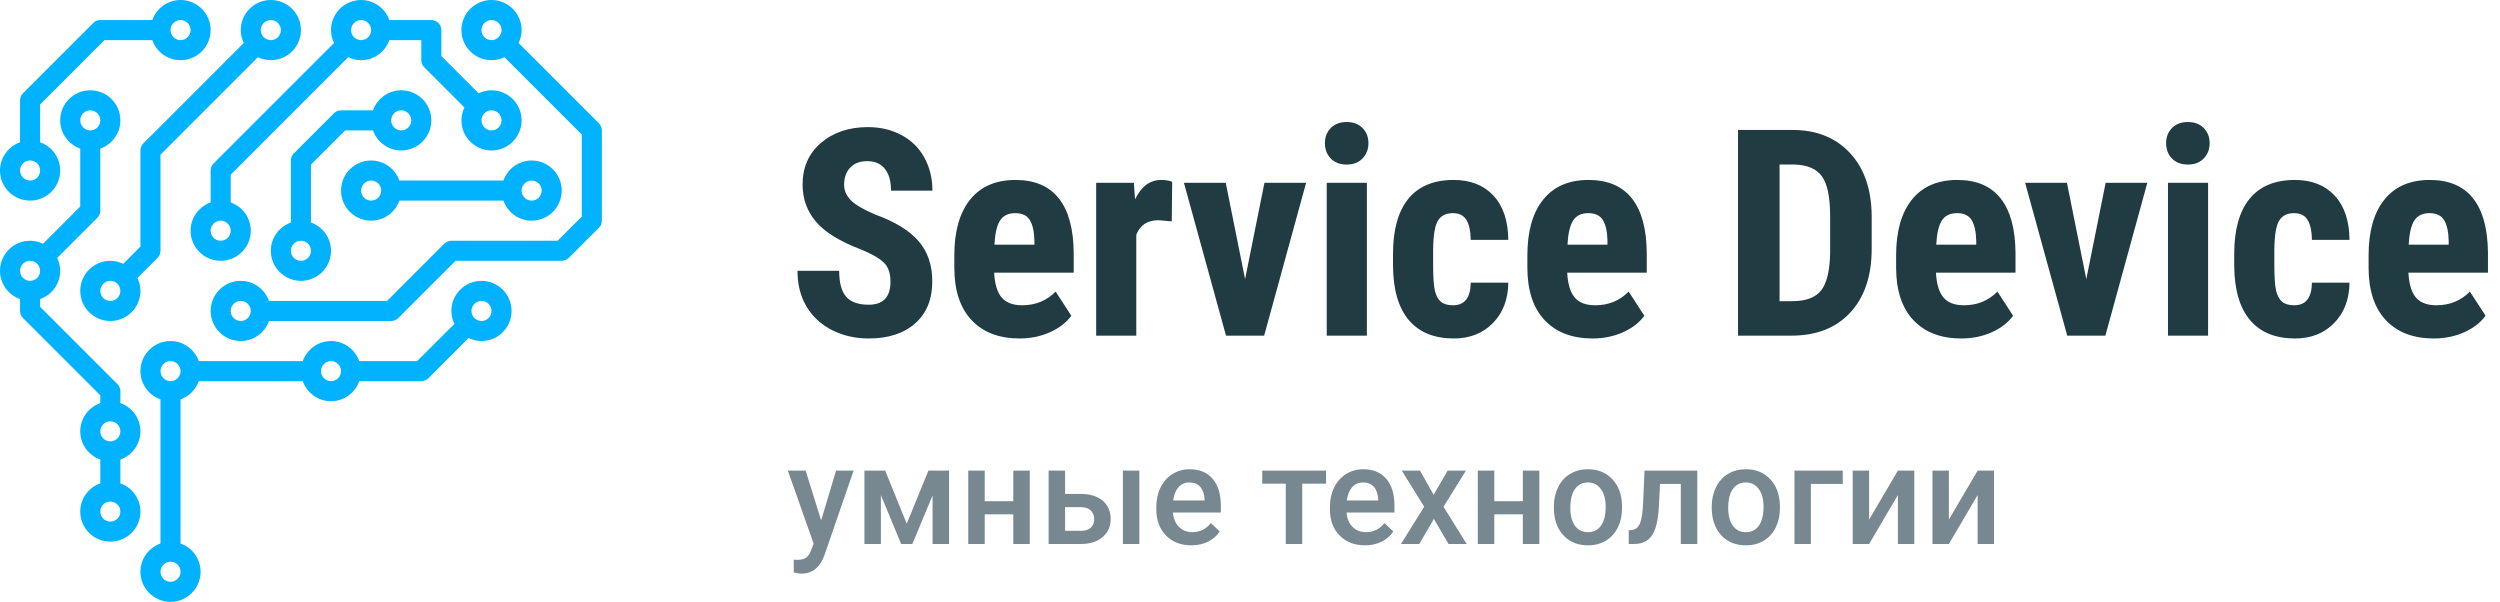
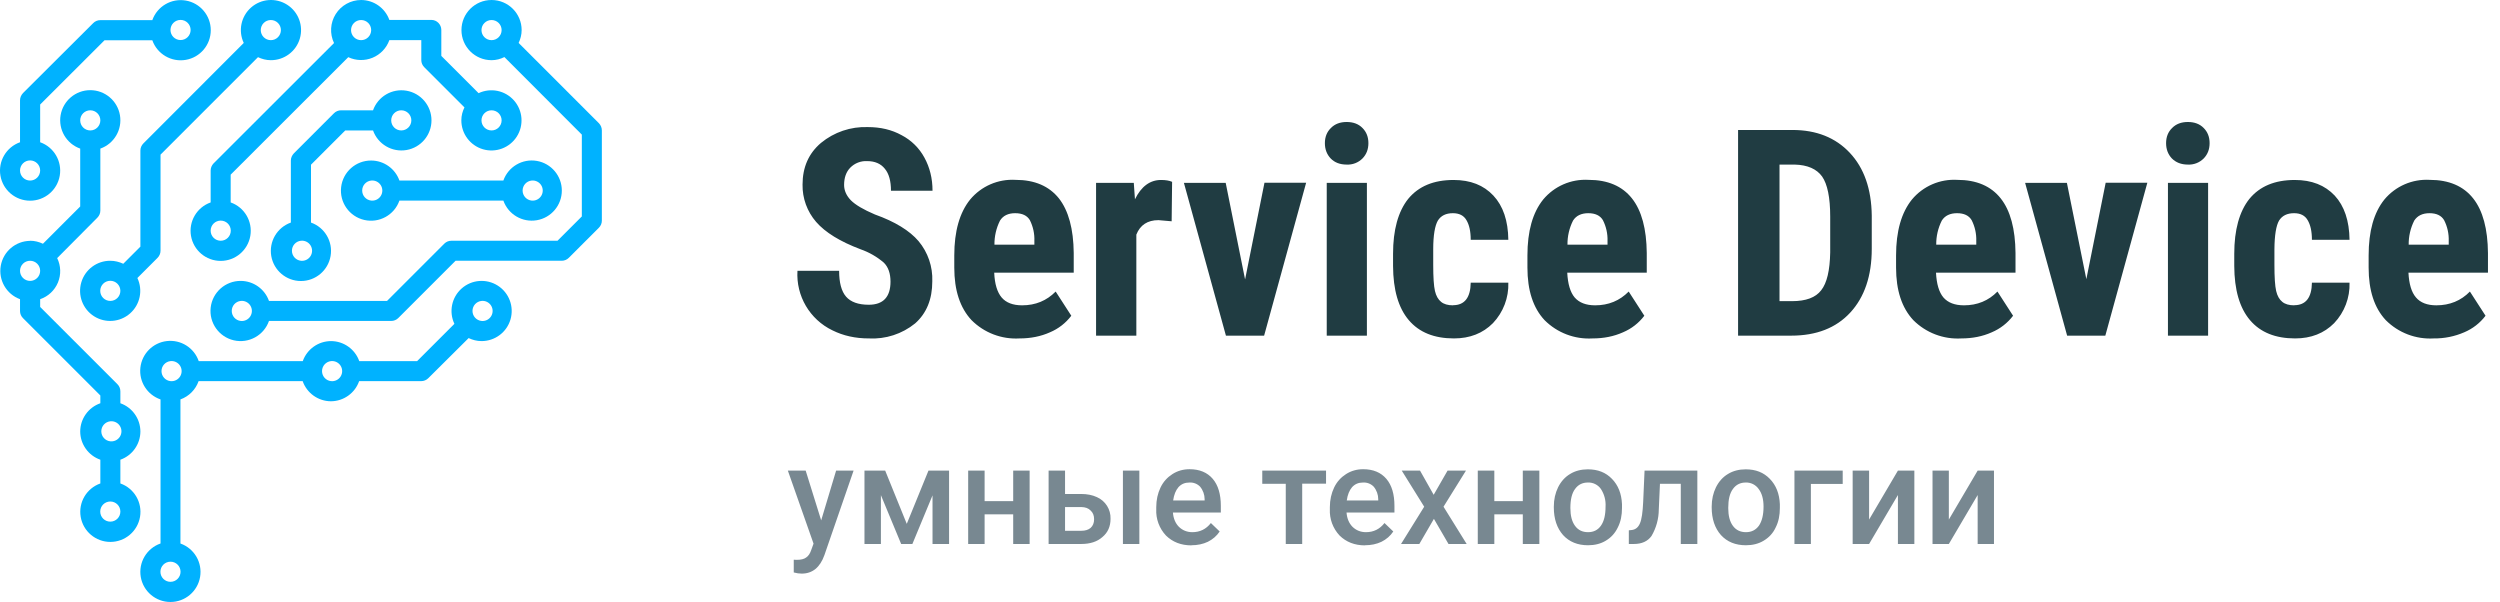
- <svg xmlns="http://www.w3.org/2000/svg" width="216" height="52" viewBox="0 0 216 52" fill="none">
-   <path d="M76.936 24.337C76.936 23.613 76.748 23.067 76.374 22.701C76.008 22.327 75.336 21.94 74.36 21.541C72.578 20.866 71.296 20.077 70.515 19.173C69.733 18.262 69.343 17.188 69.343 15.951C69.343 14.453 69.872 13.253 70.93 12.35C71.996 11.438 73.347 10.982 74.982 10.982C76.073 10.982 77.045 11.214 77.9 11.678C78.754 12.134 79.409 12.781 79.865 13.619C80.329 14.457 80.561 15.409 80.561 16.476H76.984C76.984 15.646 76.805 15.015 76.447 14.584C76.097 14.144 75.589 13.924 74.921 13.924C74.295 13.924 73.806 14.111 73.457 14.486C73.107 14.852 72.932 15.348 72.932 15.975C72.932 16.463 73.127 16.907 73.518 17.306C73.908 17.696 74.6 18.103 75.593 18.526C77.326 19.153 78.584 19.922 79.365 20.834C80.154 21.745 80.549 22.905 80.549 24.312C80.549 25.859 80.056 27.067 79.072 27.938C78.087 28.809 76.748 29.244 75.056 29.244C73.908 29.244 72.862 29.008 71.918 28.536C70.974 28.064 70.234 27.389 69.697 26.51C69.168 25.631 68.903 24.593 68.903 23.397H72.504C72.504 24.422 72.704 25.167 73.103 25.631C73.501 26.095 74.152 26.327 75.056 26.327C76.309 26.327 76.936 25.663 76.936 24.337ZM88.093 29.244C86.319 29.244 84.935 28.715 83.942 27.657C82.95 26.599 82.453 25.086 82.453 23.116V22.066C82.453 19.983 82.909 18.376 83.82 17.245C84.732 16.113 86.038 15.548 87.739 15.548C89.399 15.548 90.648 16.081 91.486 17.147C92.325 18.205 92.752 19.776 92.768 21.859V23.556H85.895C85.944 24.532 86.16 25.248 86.543 25.704C86.925 26.152 87.515 26.375 88.312 26.375C89.468 26.375 90.433 25.981 91.206 25.191L92.561 27.279C92.137 27.865 91.523 28.341 90.717 28.707C89.912 29.065 89.037 29.244 88.093 29.244ZM85.92 21.139H89.374V20.821C89.358 20.032 89.228 19.434 88.984 19.027C88.74 18.62 88.317 18.416 87.714 18.416C87.112 18.416 86.673 18.632 86.396 19.064C86.127 19.495 85.969 20.186 85.92 21.139ZM101.24 19.125L100.092 19.027C99.148 19.027 98.509 19.442 98.176 20.272V29H94.709V15.792H97.968L98.066 17.22C98.611 16.105 99.364 15.548 100.324 15.548C100.715 15.548 101.032 15.601 101.276 15.707L101.24 19.125ZM107.575 24.117L109.248 15.792H112.849L109.223 29H105.927L102.29 15.792H105.903L107.575 24.117ZM118.098 29H114.631V15.792H118.098V29ZM114.472 12.374C114.472 11.837 114.643 11.398 114.985 11.056C115.327 10.714 115.782 10.543 116.352 10.543C116.922 10.543 117.377 10.714 117.719 11.056C118.061 11.398 118.232 11.837 118.232 12.374C118.232 12.903 118.061 13.342 117.719 13.692C117.386 14.042 116.93 14.217 116.352 14.217C115.774 14.217 115.314 14.042 114.973 13.692C114.639 13.342 114.472 12.903 114.472 12.374ZM125.544 26.375C126.545 26.375 127.054 25.724 127.07 24.422H130.317C130.301 25.863 129.857 27.026 128.986 27.914C128.116 28.801 126.993 29.244 125.617 29.244C123.916 29.244 122.618 28.715 121.723 27.657C120.828 26.599 120.372 25.041 120.356 22.982V21.932C120.356 19.857 120.795 18.274 121.674 17.184C122.561 16.093 123.868 15.548 125.593 15.548C127.049 15.548 128.197 15.999 129.035 16.903C129.873 17.798 130.301 19.072 130.317 20.724H127.07C127.062 19.983 126.94 19.413 126.704 19.015C126.468 18.616 126.077 18.416 125.532 18.416C124.93 18.416 124.498 18.632 124.238 19.064C123.977 19.487 123.839 20.313 123.823 21.541V22.884C123.823 23.959 123.876 24.711 123.981 25.143C124.087 25.566 124.262 25.879 124.506 26.082C124.75 26.278 125.096 26.375 125.544 26.375ZM137.604 29.244C135.83 29.244 134.447 28.715 133.454 27.657C132.461 26.599 131.965 25.086 131.965 23.116V22.066C131.965 19.983 132.421 18.376 133.332 17.245C134.243 16.113 135.55 15.548 137.25 15.548C138.911 15.548 140.16 16.081 140.998 17.147C141.836 18.205 142.264 19.776 142.28 21.859V23.556H135.407C135.456 24.532 135.672 25.248 136.054 25.704C136.437 26.152 137.027 26.375 137.824 26.375C138.98 26.375 139.944 25.981 140.717 25.191L142.072 27.279C141.649 27.865 141.035 28.341 140.229 28.707C139.423 29.065 138.549 29.244 137.604 29.244ZM135.432 21.139H138.886V20.821C138.87 20.032 138.74 19.434 138.496 19.027C138.251 18.62 137.828 18.416 137.226 18.416C136.624 18.416 136.184 18.632 135.908 19.064C135.639 19.495 135.48 20.186 135.432 21.139ZM150.166 29V11.227H154.865C156.94 11.227 158.592 11.886 159.821 13.204C161.058 14.523 161.689 16.329 161.713 18.624V21.505C161.713 23.84 161.095 25.676 159.858 27.01C158.629 28.337 156.932 29 154.768 29H150.166ZM153.754 14.217V26.021H154.829C156.025 26.021 156.867 25.708 157.355 25.081C157.844 24.447 158.1 23.356 158.125 21.81V18.722C158.125 17.061 157.893 15.906 157.429 15.255C156.965 14.596 156.175 14.25 155.061 14.217H153.754ZM169.465 29.244C167.691 29.244 166.307 28.715 165.314 27.657C164.322 26.599 163.825 25.086 163.825 23.116V22.066C163.825 19.983 164.281 18.376 165.192 17.245C166.104 16.113 167.41 15.548 169.111 15.548C170.771 15.548 172.02 16.081 172.858 17.147C173.697 18.205 174.124 19.776 174.14 21.859V23.556H167.268C167.316 24.532 167.532 25.248 167.915 25.704C168.297 26.152 168.887 26.375 169.685 26.375C170.84 26.375 171.805 25.981 172.578 25.191L173.933 27.279C173.509 27.865 172.895 28.341 172.089 28.707C171.284 29.065 170.409 29.244 169.465 29.244ZM167.292 21.139H170.747V20.821C170.73 20.032 170.6 19.434 170.356 19.027C170.112 18.62 169.689 18.416 169.086 18.416C168.484 18.416 168.045 18.632 167.768 19.064C167.5 19.495 167.341 20.186 167.292 21.139ZM180.256 24.117L181.928 15.792H185.529L181.904 29H178.608L174.97 15.792H178.583L180.256 24.117ZM190.778 29H187.312V15.792H190.778V29ZM187.153 12.374C187.153 11.837 187.324 11.398 187.666 11.056C188.007 10.714 188.463 10.543 189.033 10.543C189.602 10.543 190.058 10.714 190.4 11.056C190.742 11.398 190.913 11.837 190.913 12.374C190.913 12.903 190.742 13.342 190.4 13.692C190.066 14.042 189.611 14.217 189.033 14.217C188.455 14.217 187.995 14.042 187.653 13.692C187.32 13.342 187.153 12.903 187.153 12.374ZM198.225 26.375C199.226 26.375 199.734 25.724 199.75 24.422H202.998C202.981 25.863 202.538 27.026 201.667 27.914C200.796 28.801 199.673 29.244 198.298 29.244C196.597 29.244 195.299 28.715 194.404 27.657C193.509 26.599 193.053 25.041 193.037 22.982V21.932C193.037 19.857 193.476 18.274 194.355 17.184C195.242 16.093 196.548 15.548 198.273 15.548C199.73 15.548 200.878 15.999 201.716 16.903C202.554 17.798 202.981 19.072 202.998 20.724H199.75C199.742 19.983 199.62 19.413 199.384 19.015C199.148 18.616 198.758 18.416 198.212 18.416C197.61 18.416 197.179 18.632 196.918 19.064C196.658 19.487 196.52 20.313 196.503 21.541V22.884C196.503 23.959 196.556 24.711 196.662 25.143C196.768 25.566 196.943 25.879 197.187 26.082C197.431 26.278 197.777 26.375 198.225 26.375ZM210.285 29.244C208.511 29.244 207.128 28.715 206.135 27.657C205.142 26.599 204.646 25.086 204.646 23.116V22.066C204.646 19.983 205.101 18.376 206.013 17.245C206.924 16.113 208.23 15.548 209.931 15.548C211.591 15.548 212.84 16.081 213.679 17.147C214.517 18.205 214.944 19.776 214.96 21.859V23.556H208.088C208.137 24.532 208.352 25.248 208.735 25.704C209.117 26.152 209.707 26.375 210.505 26.375C211.66 26.375 212.625 25.981 213.398 25.191L214.753 27.279C214.33 27.865 213.715 28.341 212.91 28.707C212.104 29.065 211.229 29.244 210.285 29.244ZM208.112 21.139H211.567V20.821C211.551 20.032 211.42 19.434 211.176 19.027C210.932 18.62 210.509 18.416 209.907 18.416C209.305 18.416 208.865 18.632 208.588 19.064C208.32 19.495 208.161 20.186 208.112 21.139Z" fill="#203C42" />
-   <path d="M70.947 44.961L72.236 40.66H73.754L71.234 47.961C70.848 49.027 70.191 49.56 69.266 49.56C69.059 49.56 68.83 49.525 68.58 49.455V48.353L68.85 48.371C69.209 48.371 69.478 48.305 69.658 48.172C69.842 48.043 69.986 47.824 70.092 47.516L70.297 46.971L68.07 40.66H69.606L70.947 44.961ZM78.342 45.248L80.217 40.66H81.998V47H80.574V42.805L78.828 47H77.861L76.109 42.781V47H74.686V40.66H76.478L78.342 45.248ZM88.971 47H87.547V44.44H85.08V47H83.656V40.66H85.08V43.303H87.547V40.66H88.971V47ZM92.023 42.676H93.418C93.938 42.676 94.391 42.766 94.777 42.945C95.164 43.125 95.457 43.377 95.656 43.701C95.859 44.025 95.961 44.402 95.961 44.832C95.961 45.484 95.731 46.008 95.269 46.402C94.809 46.797 94.195 46.996 93.43 47H90.6V40.66H92.023V42.676ZM98.439 47H97.016V40.66H98.439V47ZM92.023 43.818V45.863H93.412C93.76 45.863 94.033 45.777 94.232 45.605C94.436 45.43 94.537 45.182 94.537 44.861C94.537 44.541 94.438 44.289 94.238 44.105C94.043 43.918 93.777 43.822 93.441 43.818H92.023ZM102.939 47.117C102.037 47.117 101.305 46.834 100.742 46.268C100.184 45.697 99.904 44.94 99.904 43.994V43.818C99.904 43.185 100.025 42.621 100.268 42.125C100.514 41.625 100.857 41.236 101.299 40.959C101.74 40.682 102.232 40.543 102.775 40.543C103.639 40.543 104.305 40.818 104.773 41.369C105.246 41.92 105.482 42.699 105.482 43.707V44.281H101.34C101.383 44.805 101.557 45.219 101.861 45.523C102.17 45.828 102.557 45.98 103.021 45.98C103.674 45.98 104.205 45.717 104.615 45.19L105.383 45.922C105.129 46.301 104.789 46.596 104.363 46.807C103.941 47.014 103.467 47.117 102.939 47.117ZM102.77 41.685C102.379 41.685 102.062 41.822 101.82 42.096C101.582 42.369 101.43 42.75 101.363 43.238H104.076V43.133C104.045 42.656 103.918 42.297 103.695 42.055C103.473 41.809 103.164 41.685 102.77 41.685ZM114.57 41.791H112.514V47H111.09V41.791H109.057V40.66H114.57V41.791ZM117.939 47.117C117.037 47.117 116.305 46.834 115.742 46.268C115.184 45.697 114.904 44.94 114.904 43.994V43.818C114.904 43.185 115.025 42.621 115.268 42.125C115.514 41.625 115.857 41.236 116.299 40.959C116.74 40.682 117.232 40.543 117.775 40.543C118.639 40.543 119.305 40.818 119.773 41.369C120.246 41.92 120.482 42.699 120.482 43.707V44.281H116.34C116.383 44.805 116.557 45.219 116.861 45.523C117.17 45.828 117.557 45.98 118.021 45.98C118.674 45.98 119.205 45.717 119.615 45.19L120.383 45.922C120.129 46.301 119.789 46.596 119.363 46.807C118.941 47.014 118.467 47.117 117.939 47.117ZM117.77 41.685C117.379 41.685 117.062 41.822 116.82 42.096C116.582 42.369 116.43 42.75 116.363 43.238H119.076V43.133C119.045 42.656 118.918 42.297 118.695 42.055C118.473 41.809 118.164 41.685 117.77 41.685ZM123.869 42.746L125.076 40.66H126.658L124.719 43.783L126.723 47H125.152L123.887 44.832L122.627 47H121.045L123.049 43.783L121.115 40.66H122.686L123.869 42.746ZM132.998 47H131.574V44.44H129.107V47H127.684V40.66H129.107V43.303H131.574V40.66H132.998V47ZM134.252 43.772C134.252 43.15 134.375 42.592 134.621 42.096C134.867 41.596 135.213 41.213 135.658 40.947C136.104 40.678 136.615 40.543 137.193 40.543C138.049 40.543 138.742 40.818 139.273 41.369C139.809 41.92 140.098 42.65 140.141 43.56L140.146 43.895C140.146 44.52 140.025 45.078 139.783 45.57C139.545 46.062 139.201 46.443 138.752 46.713C138.307 46.982 137.791 47.117 137.205 47.117C136.311 47.117 135.594 46.82 135.055 46.227C134.52 45.629 134.252 44.834 134.252 43.842V43.772ZM135.676 43.895C135.676 44.547 135.811 45.059 136.08 45.43C136.35 45.797 136.725 45.98 137.205 45.98C137.686 45.98 138.059 45.793 138.324 45.418C138.594 45.043 138.729 44.494 138.729 43.772C138.729 43.131 138.59 42.623 138.312 42.248C138.039 41.873 137.666 41.685 137.193 41.685C136.729 41.685 136.359 41.871 136.086 42.242C135.812 42.609 135.676 43.16 135.676 43.895ZM146.645 40.66V47H145.221V41.809H143.428L143.311 44.018C143.236 45.08 143.031 45.844 142.695 46.309C142.363 46.77 141.854 47 141.166 47H140.727L140.721 45.816L141.014 45.787C141.326 45.744 141.553 45.555 141.693 45.219C141.838 44.879 141.93 44.262 141.969 43.367L142.086 40.66H146.645ZM147.893 43.772C147.893 43.15 148.016 42.592 148.262 42.096C148.508 41.596 148.854 41.213 149.299 40.947C149.744 40.678 150.256 40.543 150.834 40.543C151.689 40.543 152.383 40.818 152.914 41.369C153.449 41.92 153.738 42.65 153.781 43.56L153.787 43.895C153.787 44.52 153.666 45.078 153.424 45.57C153.186 46.062 152.842 46.443 152.393 46.713C151.947 46.982 151.432 47.117 150.846 47.117C149.951 47.117 149.234 46.82 148.695 46.227C148.16 45.629 147.893 44.834 147.893 43.842V43.772ZM149.316 43.895C149.316 44.547 149.451 45.059 149.721 45.43C149.99 45.797 150.365 45.98 150.846 45.98C151.326 45.98 151.699 45.793 151.965 45.418C152.234 45.043 152.369 44.494 152.369 43.772C152.369 43.131 152.23 42.623 151.953 42.248C151.68 41.873 151.307 41.685 150.834 41.685C150.369 41.685 150 41.871 149.727 42.242C149.453 42.609 149.316 43.16 149.316 43.895ZM159.213 41.809H156.459V47H155.041V40.66H159.213V41.809ZM163.977 40.66H165.395V47H163.977V42.77L161.492 47H160.074V40.66H161.492V44.891L163.977 40.66ZM170.867 40.66H172.285V47H170.867V42.77L168.383 47H166.965V40.66H168.383V44.891L170.867 40.66Z" fill="#788891" />
-   <path d="M32.067 13.867C33.195 13.867 34.148 14.594 34.507 15.6H43.493C43.852 14.594 44.805 13.867 45.933 13.867C47.367 13.867 48.533 15.033 48.533 16.466C48.533 17.9 47.367 19.066 45.933 19.066C44.805 19.066 43.852 18.339 43.493 17.333H34.506C34.148 18.339 33.194 19.066 32.066 19.066C30.632 19.066 29.466 17.9 29.466 16.466C29.466 15.033 30.633 13.867 32.067 13.867ZM45.933 17.333C46.411 17.333 46.8 16.945 46.8 16.466C46.8 15.988 46.411 15.6 45.933 15.6C45.456 15.6 45.067 15.988 45.067 16.466C45.067 16.945 45.456 17.333 45.933 17.333ZM32.067 17.333C32.544 17.333 32.933 16.945 32.933 16.466C32.933 15.988 32.544 15.6 32.067 15.6C31.589 15.6 31.2 15.988 31.2 16.466C31.2 16.945 31.589 17.333 32.067 17.333Z" fill="#00B2FF" />
-   <path d="M25.133 19.226V13.867C25.133 13.636 25.224 13.416 25.387 13.254L28.854 9.787C29.016 9.624 29.237 9.533 29.467 9.533H32.226C32.585 8.527 33.538 7.8 34.667 7.8C36.1 7.8 37.267 8.966 37.267 10.4C37.267 11.833 36.1 13 34.667 13C33.538 13 32.585 12.273 32.226 11.267H29.825L26.867 14.225V19.226C27.873 19.585 28.6 20.538 28.6 21.666C28.6 23.1 27.433 24.266 26 24.266C24.567 24.266 23.4 23.1 23.4 21.666C23.4 20.538 24.127 19.585 25.133 19.226ZM34.667 11.267C35.144 11.267 35.533 10.878 35.533 10.4C35.533 9.921 35.144 9.533 34.667 9.533C34.189 9.533 33.8 9.921 33.8 10.4C33.8 10.878 34.189 11.267 34.667 11.267ZM26 22.533C26.477 22.533 26.867 22.145 26.867 21.666C26.867 21.188 26.477 20.8 26 20.8C25.522 20.8 25.133 21.188 25.133 21.666C25.133 22.145 25.522 22.533 26 22.533Z" fill="#00B2FF" />
-   <path d="M9.533 22.533C9.934 22.533 10.308 22.631 10.647 22.794L12.133 21.308V13C12.133 12.769 12.224 12.549 12.387 12.387L21.061 3.714C20.898 3.375 20.8 3 20.8 2.6C20.8 1.167 21.966 0 23.4 0C24.834 0 26 1.167 26 2.6C26 4.033 24.834 5.2 23.4 5.2C23 5.2 22.625 5.102 22.286 4.939L13.867 13.359V21.666C13.867 21.897 13.776 22.117 13.613 22.279L11.873 24.019C12.035 24.358 12.133 24.733 12.133 25.133C12.133 26.566 10.967 27.733 9.533 27.733C8.1 27.733 6.933 26.566 6.933 25.133C6.933 23.7 8.1 22.533 9.533 22.533ZM23.4 3.467C23.878 3.467 24.267 3.078 24.267 2.6C24.267 2.122 23.878 1.733 23.4 1.733C22.922 1.733 22.533 2.122 22.533 2.6C22.533 3.078 22.922 3.467 23.4 3.467ZM9.533 26C10.011 26 10.4 25.611 10.4 25.133C10.4 24.654 10.011 24.266 9.533 24.266C9.056 24.266 8.667 24.654 8.667 25.133C8.667 25.611 9.056 26 9.533 26Z" fill="#00B2FF" />
-   <path d="M1.733 12.293V8.667C1.733 8.436 1.824 8.216 1.987 8.054L8.054 1.987C8.216 1.824 8.437 1.733 8.667 1.733H13.159C13.518 0.727 14.472 0 15.6 0C17.033 0 18.2 1.167 18.2 2.6C18.2 4.033 17.033 5.2 15.6 5.2C14.472 5.2 13.518 4.473 13.159 3.467H9.025L3.467 9.025V12.293C4.473 12.651 5.2 13.605 5.2 14.733C5.2 16.166 4.033 17.333 2.6 17.333C1.166 17.333 -4.95911e-05 16.166 -4.95911e-05 14.733C-4.95911e-05 13.605 0.727 12.651 1.733 12.293ZM15.6 3.467C16.078 3.467 16.467 3.078 16.467 2.6C16.467 2.122 16.078 1.733 15.6 1.733C15.122 1.733 14.733 2.122 14.733 2.6C14.733 3.078 15.122 3.467 15.6 3.467ZM2.6 15.6C3.077 15.6 3.467 15.211 3.467 14.733C3.467 14.255 3.077 13.866 2.6 13.866C2.122 13.866 1.733 14.255 1.733 14.733C1.733 15.211 2.122 15.6 2.6 15.6Z" fill="#00B2FF" />
-   <path d="M13.866 46.959V34.507C12.86 34.148 12.133 33.194 12.133 32.066C12.133 30.633 13.3 29.466 14.733 29.466C15.862 29.466 16.815 30.193 17.174 31.2H26.159C26.518 30.193 27.472 29.466 28.6 29.466C29.728 29.466 30.682 30.193 31.041 31.2H36.041L39.261 27.98C39.098 27.641 39 27.267 39 26.866C39 25.433 40.166 24.266 41.6 24.266C43.033 24.266 44.2 25.433 44.2 26.866C44.2 28.3 43.033 29.466 41.6 29.466C41.2 29.466 40.825 29.368 40.486 29.205L37.013 32.679C36.851 32.842 36.63 32.933 36.4 32.933H31.041C30.682 33.939 29.728 34.666 28.6 34.666C27.472 34.666 26.518 33.939 26.159 32.933H17.173C16.911 33.667 16.333 34.245 15.599 34.507V46.959C16.605 47.318 17.332 48.272 17.332 49.4C17.332 50.834 16.166 52 14.732 52C13.299 52 12.132 50.834 12.132 49.4C12.132 48.272 12.86 47.318 13.866 46.959ZM41.6 27.733C42.078 27.733 42.467 27.345 42.467 26.866C42.467 26.388 42.078 26 41.6 26C41.122 26 40.733 26.388 40.733 26.866C40.733 27.345 41.122 27.733 41.6 27.733ZM28.6 32.933C29.078 32.933 29.467 32.544 29.467 32.066C29.467 31.588 29.078 31.2 28.6 31.2C28.122 31.2 27.733 31.588 27.733 32.066C27.733 32.544 28.122 32.933 28.6 32.933ZM14.733 50.266C15.211 50.266 15.6 49.877 15.6 49.399C15.6 48.921 15.211 48.532 14.733 48.532C14.256 48.532 13.867 48.921 13.867 49.399C13.867 49.877 14.256 50.266 14.733 50.266ZM14.733 32.933C15.211 32.933 15.6 32.544 15.6 32.066C15.6 31.588 15.211 31.2 14.733 31.2C14.256 31.2 13.867 31.588 13.867 32.066C13.867 32.544 14.256 32.933 14.733 32.933Z" fill="#00B2FF" />
-   <path d="M18.2 17.492V14.733C18.2 14.503 18.291 14.282 18.454 14.12L28.861 3.714C28.698 3.375 28.6 3 28.6 2.6C28.6 1.167 29.767 0 31.2 0C32.328 0 33.282 0.727 33.641 1.733H37.267C37.745 1.733 38.133 2.121 38.133 2.6V4.841L41.353 8.061C41.692 7.898 42.066 7.8 42.467 7.8C43.9 7.8 45.067 8.966 45.067 10.4C45.067 11.833 43.9 13 42.467 13C41.033 13 39.867 11.833 39.867 10.4C39.867 9.999 39.965 9.625 40.127 9.286L36.654 5.813C36.491 5.651 36.4 5.43 36.4 5.2V3.467H33.641C33.282 4.473 32.328 5.2 31.2 5.2C30.8 5.2 30.425 5.102 30.086 4.939L19.933 15.092V17.492C20.939 17.851 21.667 18.805 21.667 19.933C21.667 21.366 20.5 22.533 19.067 22.533C17.633 22.533 16.467 21.366 16.467 19.933C16.467 18.805 17.194 17.851 18.2 17.492ZM42.467 11.267C42.944 11.267 43.333 10.878 43.333 10.4C43.333 9.921 42.944 9.533 42.467 9.533C41.989 9.533 41.6 9.921 41.6 10.4C41.6 10.878 41.989 11.267 42.467 11.267ZM31.2 3.467C31.677 3.467 32.067 3.078 32.067 2.6C32.067 2.122 31.677 1.733 31.2 1.733C30.723 1.733 30.333 2.122 30.333 2.6C30.333 3.078 30.723 3.467 31.2 3.467ZM19.067 20.8C19.544 20.8 19.933 20.411 19.933 19.933C19.933 19.455 19.544 19.066 19.067 19.066C18.589 19.066 18.2 19.455 18.2 19.933C18.2 20.411 18.589 20.8 19.067 20.8Z" fill="#00B2FF" />
-   <path d="M20.8 24.266C21.928 24.266 22.882 24.993 23.241 26H33.441L38.387 21.054C38.549 20.891 38.77 20.8 39 20.8H48.175L50.267 18.708V11.625L43.58 4.939C43.242 5.102 42.867 5.2 42.467 5.2C41.033 5.2 39.867 4.033 39.867 2.6C39.867 1.167 41.033 0 42.467 0C43.9 0 45.067 1.167 45.067 2.6C45.067 3 44.969 3.375 44.806 3.714L51.746 10.654C51.909 10.816 52 11.036 52 11.267V19.066C52 19.297 51.909 19.517 51.746 19.679L49.146 22.279C48.984 22.442 48.763 22.533 48.533 22.533H39.359L34.413 27.479C34.251 27.642 34.03 27.733 33.8 27.733H23.241C22.882 28.739 21.928 29.466 20.8 29.466C19.366 29.466 18.2 28.3 18.2 26.866C18.2 25.433 19.366 24.266 20.8 24.266ZM42.467 1.733C41.989 1.733 41.6 2.122 41.6 2.6C41.6 3.078 41.989 3.467 42.467 3.467C42.944 3.467 43.333 3.078 43.333 2.6C43.333 2.122 42.944 1.733 42.467 1.733ZM20.8 27.733C21.277 27.733 21.667 27.345 21.667 26.866C21.667 26.388 21.277 26 20.8 26C20.323 26 19.933 26.388 19.933 26.866C19.933 27.345 20.323 27.733 20.8 27.733Z" fill="#00B2FF" />
-   <path d="M2.6 20.8C3 20.8 3.375 20.898 3.714 21.061L6.933 17.841V12.84C5.927 12.482 5.2 11.528 5.2 10.4C5.2 8.966 6.367 7.8 7.8 7.8C9.233 7.8 10.4 8.966 10.4 10.4C10.4 11.528 9.673 12.482 8.667 12.84V18.2C8.667 18.43 8.576 18.65 8.413 18.812L4.939 22.286C5.102 22.625 5.2 22.999 5.2 23.4C5.2 24.528 4.473 25.481 3.467 25.84V26.508L10.146 33.187C10.309 33.349 10.4 33.569 10.4 33.8V34.826C11.406 35.184 12.133 36.138 12.133 37.266C12.133 38.395 11.406 39.348 10.4 39.707V41.76C11.406 42.118 12.133 43.072 12.133 44.2C12.133 45.634 10.967 46.8 9.533 46.8C8.1 46.8 6.933 45.634 6.933 44.2C6.933 43.072 7.66 42.118 8.667 41.76V39.707C7.66 39.348 6.933 38.395 6.933 37.266C6.933 36.138 7.66 35.184 8.667 34.826V34.158L1.987 27.479C1.824 27.317 1.733 27.097 1.733 26.866V25.84C0.727 25.481 -3.24249e-05 24.528 -3.24249e-05 23.4C-3.24249e-05 21.966 1.167 20.8 2.6 20.8ZM7.8 11.267C8.277 11.267 8.667 10.878 8.667 10.4C8.667 9.921 8.277 9.533 7.8 9.533C7.322 9.533 6.933 9.921 6.933 10.4C6.933 10.878 7.322 11.267 7.8 11.267ZM9.533 45.066C10.011 45.066 10.4 44.678 10.4 44.199C10.4 43.721 10.011 43.333 9.533 43.333C9.056 43.333 8.667 43.721 8.667 44.199C8.667 44.678 9.056 45.066 9.533 45.066ZM9.533 38.133C10.011 38.133 10.4 37.745 10.4 37.266C10.4 36.788 10.011 36.4 9.533 36.4C9.056 36.4 8.667 36.788 8.667 37.266C8.667 37.745 9.056 38.133 9.533 38.133ZM2.6 24.266C3.078 24.266 3.467 23.878 3.467 23.4C3.467 22.921 3.078 22.533 2.6 22.533C2.122 22.533 1.733 22.921 1.733 23.4C1.733 23.878 2.122 24.266 2.6 24.266Z" fill="#00B2FF" />
+ <svg xmlns="http://www.w3.org/2000/svg" width="216" height="52" fill="none">
+   <path d="M76.94 24.34c0-.73-.2-1.27-.57-1.64a6.22 6.22 0 00-2.01-1.16c-1.78-.67-3.06-1.46-3.85-2.37a4.8 4.8 0 01-1.17-3.22c0-1.5.53-2.7 1.59-3.6a6.02 6.02 0 014.05-1.37c1.1 0 2.07.23 2.92.7a4.7 4.7 0 011.97 1.94c.46.84.7 1.79.7 2.86h-3.59c0-.83-.17-1.47-.53-1.9-.35-.44-.86-.66-1.53-.66a1.9 1.9 0 00-1.46.57c-.35.36-.53.86-.53 1.49 0 .48.2.93.59 1.33.39.39 1.08.8 2.07 1.22 1.74.62 3 1.4 3.77 2.3a5.12 5.12 0 011.19 3.48c0 1.55-.5 2.76-1.48 3.63a5.85 5.85 0 01-4.01 1.3c-1.15 0-2.2-.23-3.14-.7a5.35 5.35 0 01-3.02-5.14h3.6c0 1.02.2 1.77.6 2.23.4.46 1.05.7 1.96.7 1.25 0 1.88-.67 1.88-2zm11.15 4.9a5.41 5.41 0 01-4.15-1.58c-.99-1.06-1.49-2.57-1.49-4.54v-1.05c0-2.09.46-3.7 1.37-4.83a4.74 4.74 0 013.92-1.7c1.66 0 2.9.54 3.75 1.6.83 1.06 1.26 2.64 1.28 4.72v1.7H85.9c.04.97.26 1.69.64 2.14.38.45.97.68 1.77.68 1.16 0 2.12-.4 2.9-1.19l1.35 2.09a4.5 4.5 0 01-1.84 1.43c-.8.36-1.68.53-2.63.53zm-2.17-8.1h3.45v-.32a3.7 3.7 0 00-.39-1.8c-.24-.4-.66-.6-1.27-.6-.6 0-1.04.21-1.31.64a4.52 4.52 0 00-.48 2.08zm15.32-2.02l-1.15-.1c-.94 0-1.58.42-1.91 1.25V29H94.7V15.8h3.26l.1 1.42c.54-1.11 1.3-1.67 2.25-1.67.4 0 .71.05.96.16l-.04 3.41zm6.34 5l1.67-8.33h3.6L109.22 29h-3.3l-3.63-13.2h3.61l1.67 8.32zM118.1 29h-3.47V15.8h3.47V29zm-3.63-16.63c0-.53.17-.97.52-1.31.34-.35.8-.52 1.36-.52.57 0 1.03.17 1.37.52.34.34.51.78.51 1.31s-.17.97-.51 1.32a1.8 1.8 0 01-1.37.53c-.58 0-1.04-.18-1.38-.53-.33-.35-.5-.79-.5-1.32zm11.07 14c1 0 1.51-.65 1.53-1.95h3.25a4.85 4.85 0 01-1.33 3.5c-.87.88-2 1.32-3.37 1.32-1.7 0-3-.52-3.9-1.58-.9-1.06-1.35-2.62-1.36-4.68v-1.05c0-2.07.44-3.66 1.31-4.75.9-1.09 2.2-1.63 3.92-1.63 1.46 0 2.6.45 3.44 1.35.84.9 1.27 2.17 1.29 3.82h-3.25c0-.74-.13-1.3-.37-1.7-.23-.4-.62-.6-1.17-.6-.6 0-1.03.21-1.3.64-.25.43-.4 1.25-.4 2.48v1.34c0 1.08.05 1.83.15 2.26.1.43.28.74.53.94.24.2.59.3 1.03.3zm12.06 2.87a5.41 5.41 0 01-4.15-1.58c-.99-1.06-1.48-2.57-1.48-4.54v-1.05c0-2.09.45-3.7 1.36-4.83a4.74 4.74 0 013.92-1.7c1.66 0 2.91.54 3.75 1.6.84 1.06 1.26 2.64 1.28 4.72v1.7h-6.87c.05.97.26 1.69.64 2.14.39.45.98.68 1.77.68 1.16 0 2.12-.4 2.9-1.19l1.35 2.09a4.5 4.5 0 01-1.84 1.43c-.8.36-1.68.53-2.63.53zm-2.17-8.1h3.46v-.32a3.7 3.7 0 00-.4-1.8c-.24-.4-.66-.6-1.26-.6s-1.05.21-1.32.64a4.5 4.5 0 00-.48 2.08zM150.17 29V11.23h4.7c2.07 0 3.72.66 4.95 1.97 1.24 1.32 1.87 3.13 1.9 5.42v2.88c0 2.34-.63 4.18-1.86 5.51s-2.93 1.99-5.1 1.99h-4.6zm3.58-14.78v11.8h1.08c1.2 0 2.04-.31 2.52-.94.5-.63.75-1.72.78-3.27v-3.09c0-1.66-.24-2.81-.7-3.47-.47-.65-1.25-1-2.37-1.03h-1.3zm15.72 15.02a5.42 5.42 0 01-4.16-1.58c-.99-1.06-1.49-2.57-1.49-4.54v-1.05c0-2.09.46-3.7 1.37-4.83a4.74 4.74 0 013.92-1.7c1.66 0 2.91.54 3.75 1.6.84 1.06 1.26 2.64 1.28 4.72v1.7h-6.87c.05.97.26 1.69.64 2.14.39.45.98.68 1.78.68 1.15 0 2.12-.4 2.89-1.19l1.35 2.09a4.51 4.51 0 01-1.84 1.43c-.8.36-1.68.53-2.63.53zm-2.18-8.1h3.46v-.32a3.7 3.7 0 00-.4-1.8c-.24-.4-.66-.6-1.26-.6s-1.05.21-1.32.64a4.53 4.53 0 00-.48 2.08zm12.97 2.98l1.67-8.33h3.6L181.9 29h-3.3l-3.63-13.2h3.61l1.68 8.32zM190.78 29h-3.47V15.8h3.47V29zm-3.63-16.63c0-.53.17-.97.52-1.31.34-.35.8-.52 1.36-.52.57 0 1.03.17 1.37.52.34.34.51.78.51 1.31s-.17.97-.51 1.32a1.8 1.8 0 01-1.37.53c-.57 0-1.03-.18-1.38-.53-.33-.35-.5-.79-.5-1.32zm11.07 14c1 0 1.51-.65 1.53-1.95H203a4.86 4.86 0 01-1.33 3.5c-.87.88-2 1.32-3.37 1.32-1.7 0-3-.52-3.9-1.58-.9-1.06-1.35-2.62-1.36-4.68v-1.05c0-2.07.44-3.66 1.31-4.75.9-1.09 2.2-1.63 3.92-1.63 1.46 0 2.6.45 3.45 1.35.83.9 1.26 2.17 1.28 3.82h-3.25c0-.74-.13-1.3-.37-1.7-.23-.4-.62-.6-1.17-.6-.6 0-1.03.21-1.3.64-.25.43-.39 1.25-.4 2.48v1.34c0 1.08.05 1.83.15 2.26.1.43.28.74.53.94.24.2.59.3 1.03.3zm12.06 2.87a5.41 5.41 0 01-4.15-1.58c-.99-1.06-1.48-2.57-1.48-4.54v-1.05c0-2.09.45-3.7 1.36-4.83a4.74 4.74 0 013.92-1.7c1.66 0 2.91.54 3.75 1.6.84 1.06 1.26 2.64 1.28 4.72v1.7h-6.87c.05.97.26 1.69.65 2.14.38.45.97.68 1.76.68 1.16 0 2.13-.4 2.9-1.19l1.35 2.09a4.5 4.5 0 01-1.84 1.43 6.4 6.4 0 01-2.63.53zm-2.17-8.1h3.46v-.32a3.69 3.69 0 00-.4-1.8c-.24-.4-.66-.6-1.26-.6s-1.04.21-1.32.64a4.53 4.53 0 00-.48 2.08z" fill="#203C42" />
+   <path d="M70.95 44.96l1.29-4.3h1.51l-2.52 7.3c-.38 1.07-1.04 1.6-1.96 1.6-.21 0-.44-.03-.69-.1v-1.1l.27.01c.36 0 .63-.07.8-.2.2-.13.34-.35.44-.65l.2-.55-2.22-6.31h1.54l1.34 4.3zm7.4.29l1.87-4.59H82V47h-1.43v-4.2L78.83 47h-.97l-1.75-4.22V47h-1.42v-6.34h1.79l1.86 4.59zM88.96 47h-1.42v-2.56h-2.47V47h-1.42v-6.34h1.42v2.64h2.47v-2.64h1.42V47zm3.05-4.32h1.4c.52 0 .97.09 1.36.27a1.97 1.97 0 011.18 1.88c0 .65-.23 1.18-.7 1.57-.45.4-1.06.6-1.83.6H90.6v-6.34h1.42v2.02zM98.44 47h-1.42v-6.34h1.42V47zm-6.42-3.18v2.04h1.4c.34 0 .61-.08.81-.25.2-.18.3-.43.3-.75s-.1-.57-.3-.75c-.19-.2-.45-.29-.79-.3h-1.42zm10.92 3.3c-.9 0-1.63-.29-2.2-.85a3.11 3.11 0 01-.84-2.28v-.17c0-.63.13-1.2.37-1.7s.59-.88 1.03-1.16c.44-.28.93-.42 1.48-.42.86 0 1.53.28 2 .83.47.55.7 1.33.7 2.34v.57h-4.14c.04.52.22.94.52 1.24.31.3.7.46 1.16.46.65 0 1.19-.26 1.6-.79l.76.73c-.25.38-.6.68-1.02.89-.42.2-.9.3-1.42.3zm-.17-5.43c-.4 0-.7.13-.95.4-.24.28-.39.66-.46 1.15h2.72v-.1a1.71 1.71 0 00-.39-1.09 1.18 1.18 0 00-.92-.36zm11.8.1h-2.06V47h-1.42v-5.2h-2.03v-1.14h5.51v1.13zm3.37 5.33c-.9 0-1.63-.29-2.2-.85a3.11 3.11 0 01-.84-2.28v-.17c0-.63.13-1.2.37-1.7s.59-.88 1.03-1.16c.44-.28.93-.42 1.48-.42.86 0 1.53.28 2 .83.47.55.7 1.33.7 2.34v.57h-4.14c.04.52.22.94.52 1.24.31.3.7.46 1.16.46.65 0 1.19-.26 1.6-.79l.76.73c-.25.38-.6.68-1.02.89-.42.2-.9.3-1.42.3zm-.17-5.43c-.4 0-.7.13-.95.4-.24.28-.39.66-.46 1.15h2.72v-.1a1.71 1.71 0 00-.39-1.09 1.18 1.18 0 00-.92-.36zm6.1 1.06l1.2-2.09h1.59l-1.94 3.12 2 3.22h-1.57l-1.26-2.17-1.26 2.17h-1.58l2-3.22-1.94-3.12h1.58l1.18 2.09zM133 47h-1.43v-2.56h-2.46V47h-1.43v-6.34h1.43v2.64h2.46v-2.64H133V47zm1.25-3.23c0-.62.13-1.18.37-1.67.25-.5.6-.89 1.04-1.15.44-.27.96-.4 1.53-.4.86 0 1.55.27 2.08.82.54.55.83 1.28.87 2.19v.33c0 .63-.11 1.19-.36 1.68-.24.5-.58.87-1.03 1.14-.44.27-.96.4-1.54.4-.9 0-1.62-.29-2.16-.88-.53-.6-.8-1.4-.8-2.39v-.07zm1.43.12c0 .66.13 1.17.4 1.54.27.37.64.55 1.13.55.48 0 .85-.19 1.11-.56.27-.38.4-.93.4-1.65a2.5 2.5 0 00-.4-1.52 1.31 1.31 0 00-1.13-.56c-.46 0-.83.18-1.1.55-.28.37-.41.92-.41 1.65zm10.97-3.23V47h-1.43v-5.2h-1.8l-.1 2.22a4.57 4.57 0 01-.63 2.29c-.33.46-.84.69-1.52.69h-.44v-1.18l.28-.03c.32-.05.54-.24.68-.57.15-.34.24-.96.28-1.85l.12-2.71h4.56zm1.24 3.11c0-.62.13-1.18.37-1.67.25-.5.6-.89 1.04-1.15.44-.27.96-.4 1.53-.4.86 0 1.55.27 2.08.82.54.55.83 1.28.87 2.19v.33c0 .63-.11 1.19-.36 1.68-.23.5-.58.87-1.03 1.14-.44.27-.96.4-1.54.4-.9 0-1.62-.29-2.16-.88-.53-.6-.8-1.4-.8-2.39v-.07zm1.43.12c0 .66.13 1.17.4 1.54.27.37.65.55 1.13.55.48 0 .85-.19 1.12-.56.26-.38.4-.93.4-1.65 0-.64-.14-1.15-.42-1.52a1.31 1.31 0 00-1.12-.56c-.46 0-.83.18-1.1.55-.28.37-.41.92-.41 1.65zm9.9-2.08h-2.76V47h-1.42v-6.34h4.17v1.15zm4.76-1.15h1.42V47h-1.42v-4.23L161.49 47h-1.42v-6.34h1.42v4.23l2.49-4.23zm6.89 0h1.41V47h-1.41v-4.23L168.38 47h-1.41v-6.34h1.41v4.23l2.49-4.23z" fill="#788891" />
+   <path d="M32.07 13.87a2.6 2.6 0 012.44 1.73h8.98a2.6 2.6 0 110 1.73h-8.98a2.6 2.6 0 11-2.44-3.46zm13.86 3.46a.87.87 0 100-1.73.87.87 0 000 1.73zm-13.86 0a.87.87 0 100-1.73.87.87 0 000 1.73z" fill="#00B2FF" />
+   <path d="M25.13 19.23v-5.36c0-.23.1-.45.26-.62l3.46-3.46a.86.86 0 01.62-.26h2.76a2.6 2.6 0 110 1.74h-2.4l-2.96 2.96v5a2.6 2.6 0 11-1.74 0zm9.54-7.96a.87.87 0 100-1.74.87.87 0 000 1.74zM26 22.53a.87.87 0 100-1.73.87.87 0 000 1.73zM9.53 22.53c.4 0 .78.1 1.12.26l1.48-1.48V13c0-.23.1-.45.26-.61l8.67-8.68A2.6 2.6 0 1123.4 5.2c-.4 0-.77-.1-1.11-.26l-8.42 8.42v8.3c0 .24-.1.46-.26.62l-1.74 1.74a2.6 2.6 0 11-2.34-1.49zM23.4 3.47a.87.87 0 100-1.74.87.87 0 000 1.74zM9.53 26a.87.87 0 100-1.74.87.87 0 000 1.74zM1.73 12.3V8.66c0-.23.1-.45.26-.62L8.05 2a.86.86 0 01.62-.26h4.49a2.6 2.6 0 110 1.74H9.03L3.47 9.03v3.26a2.6 2.6 0 11-1.74 0zM15.6 3.46a.87.87 0 100-1.74.87.87 0 000 1.74zM2.6 15.6a.87.87 0 100-1.74.87.87 0 000 1.74zM13.87 46.96V34.51a2.6 2.6 0 113.3-3.31h8.99a2.6 2.6 0 012.44-1.73 2.6 2.6 0 012.44 1.73h5l3.22-3.22a2.6 2.6 0 112.34 1.49c-.4 0-.77-.1-1.11-.26L37 32.68a.86.86 0 01-.61.25h-5.36a2.6 2.6 0 01-2.44 1.74 2.6 2.6 0 01-2.44-1.74h-8.99a2.6 2.6 0 01-1.57 1.58v12.45a2.6 2.6 0 11-1.73 0zM41.6 27.73a.87.87 0 100-1.73.87.87 0 000 1.73zm-13 5.2a.87.87 0 100-1.73.87.87 0 000 1.73zM14.73 50.27a.87.87 0 100-1.74.87.87 0 000 1.74zm0-17.34a.87.87 0 100-1.73.87.87 0 000 1.73z" fill="#00B2FF" />
+   <path d="M18.2 17.5v-2.77c0-.23.1-.45.25-.61l10.41-10.4A2.6 2.6 0 0131.2 0a2.6 2.6 0 012.44 1.72h3.63c.48 0 .86.4.86.87v2.24l3.22 3.22a2.6 2.6 0 11-1.49 2.34c0-.4.1-.77.27-1.11L36.65 5.8a.86.86 0 01-.25-.61V3.47h-2.76a2.6 2.6 0 01-3.55 1.47L19.93 15.09v2.4a2.6 2.6 0 11-1.73 0zm24.27-6.23a.87.87 0 100-1.74.87.87 0 000 1.74zM31.2 3.47a.87.87 0 100-1.74.87.87 0 000 1.74zM19.07 20.8a.87.87 0 100-1.74.87.87 0 000 1.74z" fill="#00B2FF" />
+   <path d="M20.8 24.27A2.6 2.6 0 0123.24 26h10.2l4.95-4.95a.86.86 0 01.61-.25h9.17l2.1-2.1v-7.07l-6.69-6.7c-.34.17-.71.27-1.11.27a2.6 2.6 0 112.6-2.6c0 .4-.1.77-.26 1.11l6.94 6.94c.16.17.25.39.25.62v7.8c0 .23-.1.45-.25.6l-2.6 2.6a.86.86 0 01-.62.26h-9.17l-4.95 4.95a.86.86 0 01-.61.25H23.24a2.6 2.6 0 11-2.44-3.46zM42.47 1.73a.87.87 0 100 1.74.87.87 0 000-1.74zm-21.67 26a.87.87 0 100-1.73.87.87 0 000 1.73zM2.6 20.8c.4 0 .77.1 1.11.26l3.22-3.22v-5a2.6 2.6 0 111.74 0v5.36c0 .23-.1.45-.26.61L4.94 22.3a2.56 2.56 0 01-1.47 3.55v.67l6.68 6.68c.16.16.25.38.25.61v1.03a2.6 2.6 0 011.73 2.44 2.6 2.6 0 01-1.73 2.44v2.05a2.6 2.6 0 11-1.73 0v-2.05a2.6 2.6 0 01-1.74-2.44 2.6 2.6 0 011.74-2.44v-.67l-6.68-6.68a.86.86 0 01-.26-.61v-1.03a2.6 2.6 0 01.87-5.04zm5.2-9.53a.87.87 0 100-1.74.87.87 0 000 1.74zm1.73 33.8a.87.87 0 100-1.74.87.87 0 000 1.74zm0-6.94a.87.87 0 100-1.73.87.87 0 000 1.73zM2.6 24.27a.87.87 0 100-1.74.87.87 0 000 1.74z" fill="#00B2FF" />
</svg>
